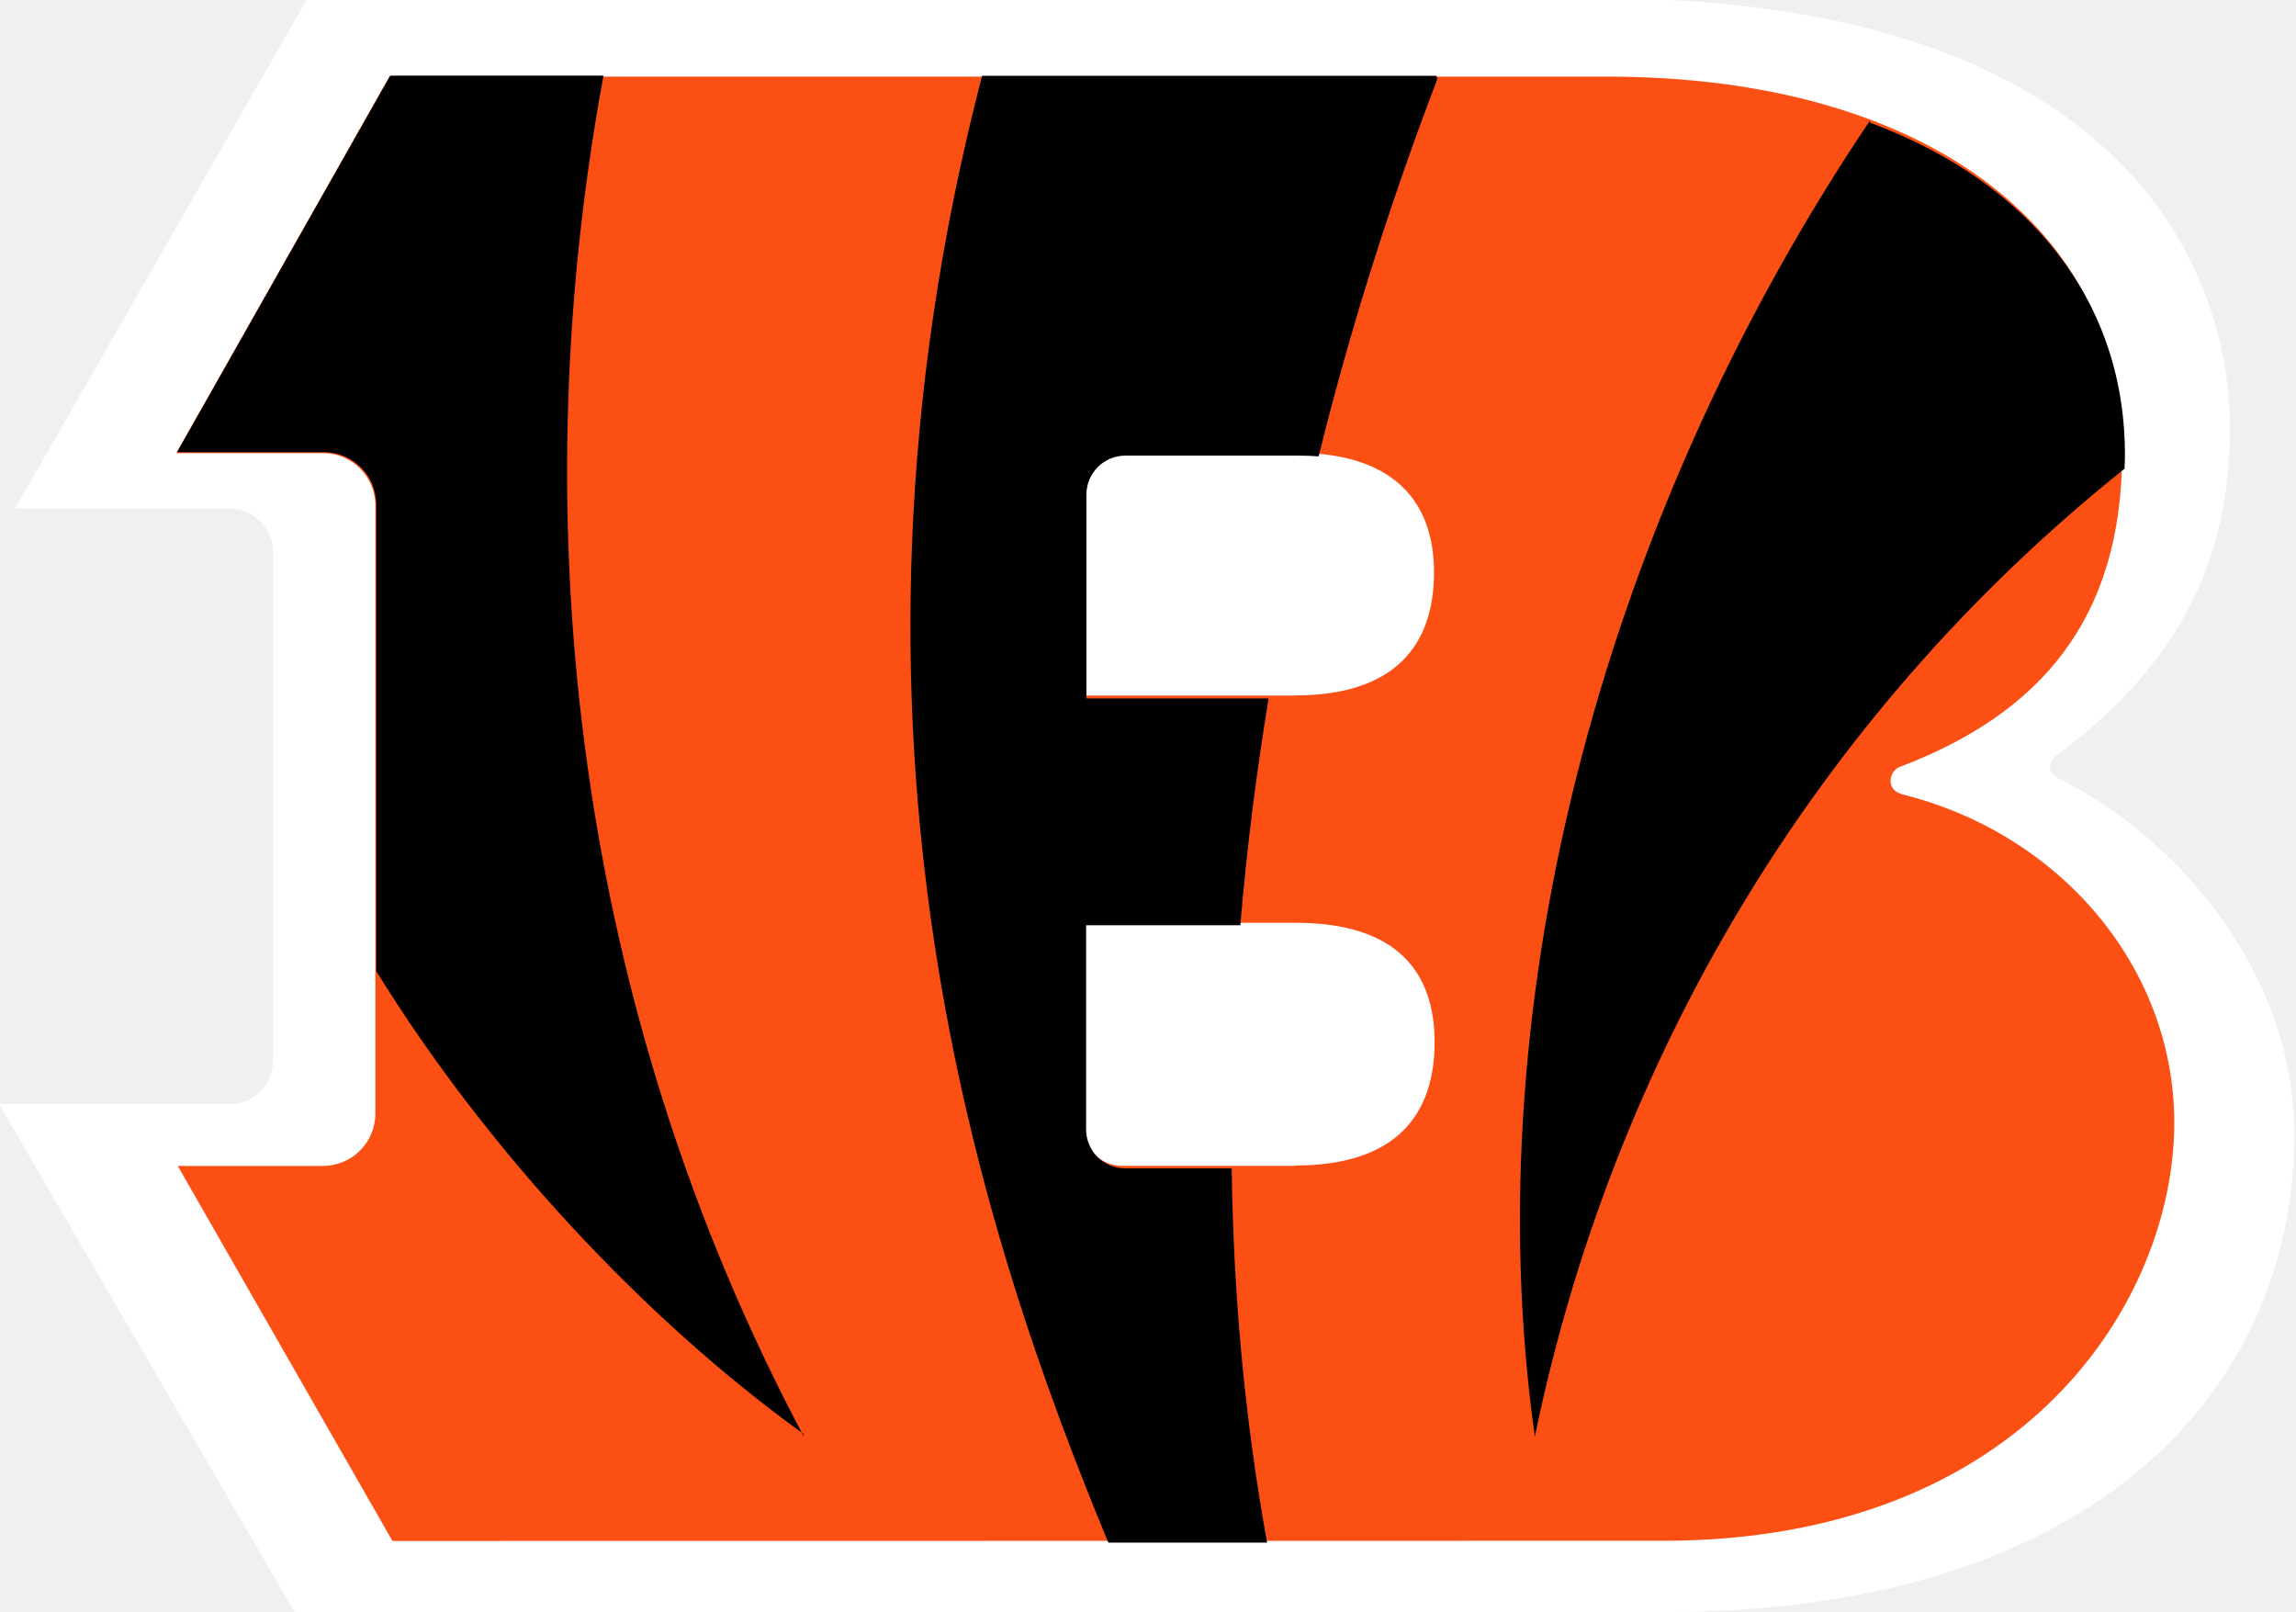
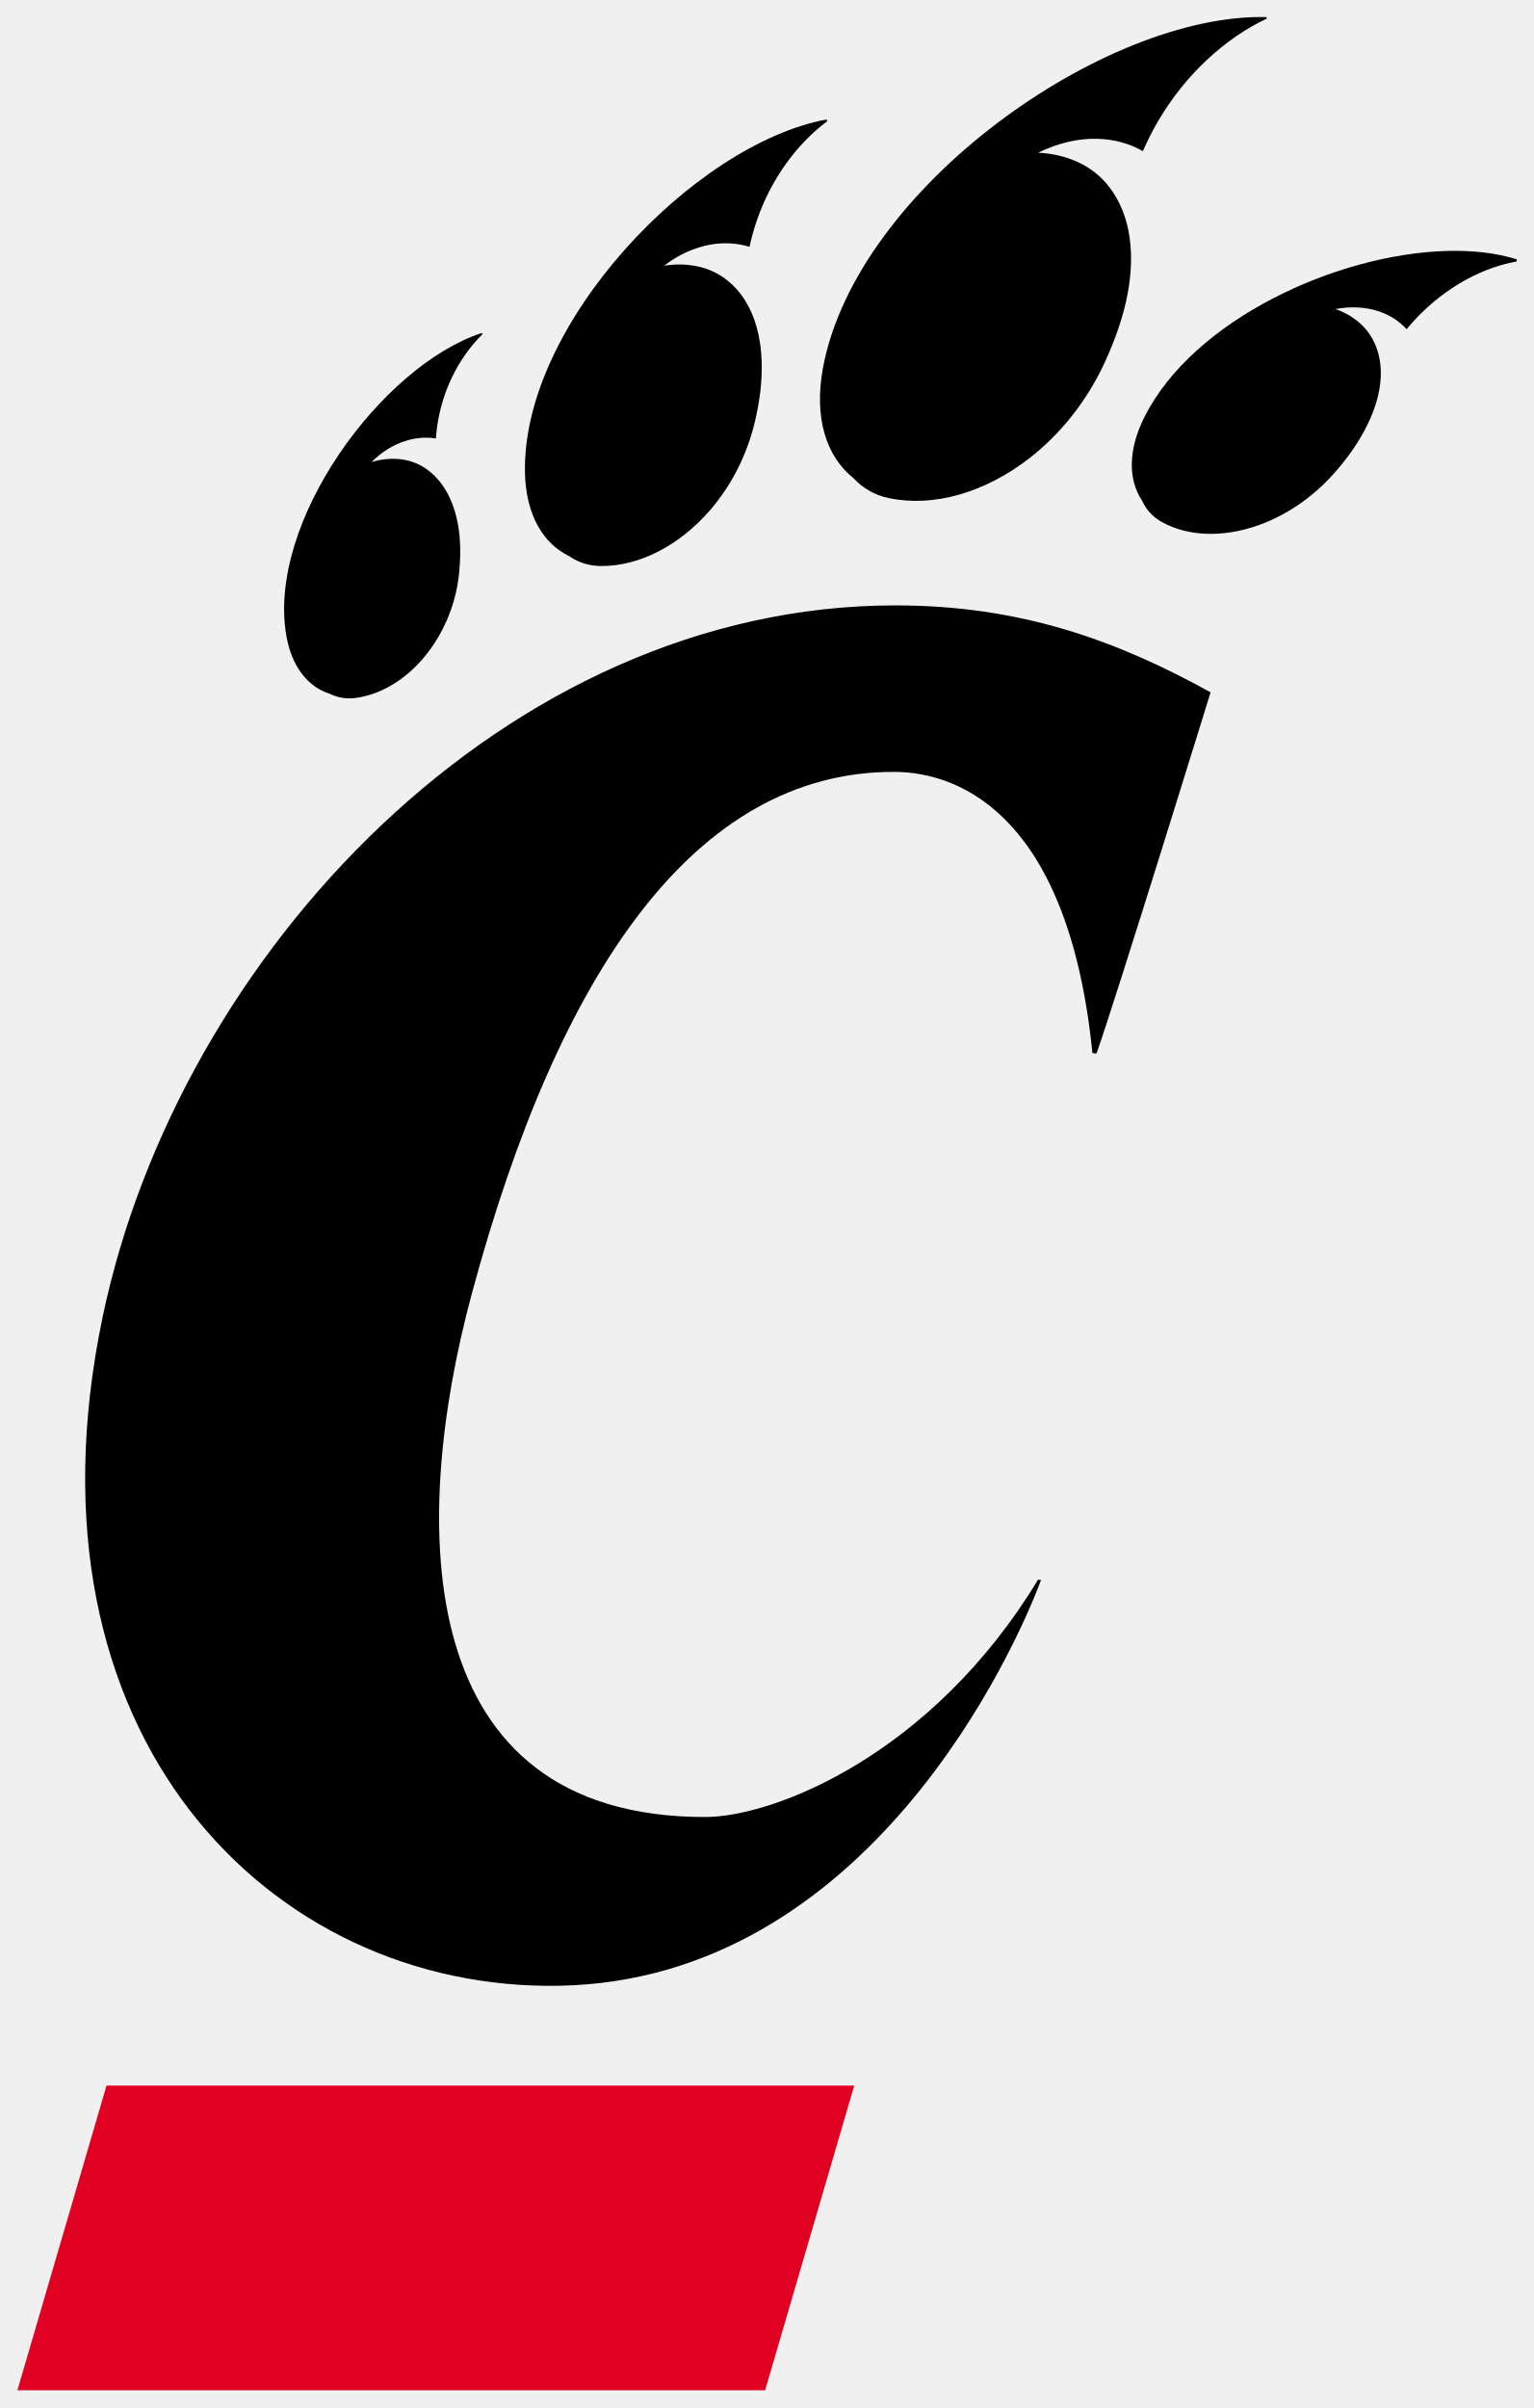
- <svg xmlns="http://www.w3.org/2000/svg" xml:space="preserve" height="266" viewBox="0 0 378.82 266.451" width="379" version="1.1">
-   <g transform="matrix(1.25 0 0 -1.25 -190 625)">
-     <g style="">
-       <path d="m424 397c-1.6 0.812-1.4 2.26-0.248 3.12 13.6 10.1 22.9 23.1 22.9 43.1 0 23.7-17 57-83.3 57h-171l-38.7-67.5h28.4c3.18 0 5.74-2.56 5.74-5.73v-67.3c0-3.17-2.56-5.73-5.74-5.73h-30.5l39.1-67.2 181 0.021c58.3 0 83.5 30.4 83.5 63.1 0 21.6-15.4 39.2-31 47.1" fill="#fff" />
-       <path d="m323 408h-28.1v27c0.026 2.83 2.32 5.12 5.16 5.12h22.9c13.5 0 18.4-6.86 18.4-15.8 0-9.5-5-16.3-18.4-16.3zm0-62.2h-22.9c-2.85 0-5.16 2.31-5.16 5.15v27h28.1c13.5 0 18.4-6.59 18.4-15.8 0-9.48-5-16.3-18.4-16.3zm80.2 49.2c-2.06 0.485-1.72 3.01-0.216 3.57 18.5 7.02 29.4 19.5 29.4 41.5 0.258 29.5-25.8 49.8-68.2 49.8h-161l-28.2-49.8h19.4c3.84 0 6.94-3.1 6.94-6.94v-80.4c0-3.84-3.1-6.94-6.94-6.94h-19.2l28.4-49.6 168 0.021c48 0 67.7 31.9 67.7 55.3 0 20.6-15.2 38.4-36.3 43.5" fill="#fb4f14" />
-       <path d="m258 310c-29.8 56-37.6 120-26.5 180h-28.2l-28.2-49.8h19.4c3.84 0 6.94-3.1 6.94-6.94v-61.7c14.5-23.5 35.4-46 56.5-61.2zm141 174c-34.1-50.6-52.6-115-44.3-174 10.2 49.4 36.7 95 78 128 0.011 0.491 0.053 0.966 0.053 1.47 0.174 20.3-12.2 36.3-33.7 44.3zm-57.2 5.54c-5.35-14-11-30.9-15.7-49.9-0.844 0.063-1.74 0.1-2.66 0.1h-22.9c-2.84 0-5.13-2.28-5.16-5.12v-27h24.1c-1.59-9.69-2.88-19.7-3.74-30h-20.4v-27c0-2.85 2.31-5.15 5.16-5.15h14.1c0.211-16.2 1.65-32.8 4.68-49.5h-21c-16.5 39.9-39.3 107-16.7 194h60.1" />
+ <svg xmlns="http://www.w3.org/2000/svg" xml:space="preserve" height="139.27" viewBox="0 0 88.73 139.267" width="88.73" version="1.1">
+   <g transform="matrix(1.25 0 0 -1.25 -350 358.82)">
+     <g transform="translate(.81028 .81028)">
+       <path d="m314.6 175.65h-34.605l4.125 14.1h34.605l-4.125-14.1z" fill="#e00122" />
+       <path d="m72.254 0.004c-9.328-0.233-23.714 9.871-25.656 20.281-0.544 2.942 0.213 5.15 1.762 6.383 0.53 0.574 1.209 0.981 2.043 1.156 2.604 0.55 5.585-0.328 8.129-2.301 1.739-1.35 3.267-3.204 4.322-5.455 0.699-1.498 1.155-2.876 1.379-4.129 0.32-1.759 0.212-3.261-0.205-4.473-0.249-0.714-0.598-1.325-1.029-1.83-0.427-0.5-0.941-0.892-1.51-1.176-0.761-0.374-1.578-0.571-2.443-0.611 1.121-0.552 2.313-0.845 3.477-0.803 0.943 0.031 1.798 0.275 2.535 0.688 0.01 0.009 0.03 0.017 0.045 0.025 0.266-0.61 0.562-1.194 0.891-1.758 1.57-2.659 3.833-4.758 6.279-5.91l-0.019-0.087zm-25.443 5.92c-7.679 1.421-17.664 11.858-17.453 20.459 0.058 2.442 1.07 4.073 2.545 4.793 0.537 0.369 1.161 0.578 1.871 0.578 2.229 0.003 4.52-1.201 6.264-3.201 1.189-1.365 2.123-3.1 2.602-5.074 0.319-1.31 0.441-2.483 0.412-3.519-0.044-1.455-0.386-2.633-0.939-3.533-0.323-0.525-0.72-0.952-1.164-1.283-0.44-0.324-0.926-0.554-1.44-0.682-0.688-0.172-1.395-0.192-2.102-0.078 0.821-0.629 1.741-1.057 2.707-1.225 0.776-0.131 1.515-0.083 2.195 0.123 0.014 0.004 0.026 0.007 0.037 0.014 0.113-0.531 0.258-1.044 0.432-1.551 0.812-2.355 2.285-4.389 4.066-5.719l-0.033-0.102zm35.891 7.606c-6.39 0.168-14.674 3.98-17.498 9.586-0.995 1.964-0.934 3.677-0.146 4.857 0.237 0.517 0.612 0.94 1.137 1.232 1.65 0.92 3.865 0.903 5.996 0.037 1.461-0.598 2.888-1.594 4.074-2.965 0.795-0.912 1.382-1.793 1.795-2.631 0.594-1.174 0.832-2.254 0.807-3.191-0.019-0.552-0.13-1.058-0.32-1.502-0.185-0.438-0.447-0.823-0.775-1.137-0.434-0.42-0.953-0.725-1.525-0.926 0.884-0.163 1.739-0.125 2.525 0.139 0.631 0.211 1.154 0.561 1.562 1 0.014 0.013 0.027 0.019 0.027 0.025 0.311-0.372 0.632-0.723 0.979-1.051 1.587-1.525 3.519-2.53 5.383-2.863l0.01-0.123c-1.183-0.372-2.555-0.527-4.029-0.488zm-55.846 4.746c-5.814 1.911-12.421 10.943-11.309 17.48 0.315 1.856 1.28 2.993 2.508 3.383 0.458 0.225 0.967 0.317 1.52 0.242 1.735-0.237 3.381-1.399 4.514-3.113 0.777-1.169 1.312-2.594 1.463-4.15 0.1-1.036 0.072-1.944-0.064-2.734-0.195-1.101-0.595-1.965-1.121-2.59-0.31-0.369-0.665-0.653-1.043-0.859-0.38-0.198-0.785-0.322-1.199-0.363-0.551-0.056-1.105 0.005-1.643 0.168 0.571-0.57 1.238-0.996 1.973-1.225 0.585-0.186 1.166-0.225 1.715-0.145 0.013 0.005 0.025 0.005 0.035 0.006 0.028-0.414 0.081-0.825 0.162-1.23 0.372-1.886 1.297-3.595 2.539-4.805l-0.049-0.064zm23.925 15.754c-22.492 0-41.454 20.141-45.855 41.148-5.075 24.229 9.718 39.001 26.426 38.687 17.886-0.341 26.387-19.518 27.859-23.463l-0.17-0.026c-6.134 10.129-15.271 13.73-19.271 13.73-16.962 0-17.114-16.83-13.484-30.285 5.016-18.604 12.9-30.162 24.4-30.162 4.165 0 10.163 2.946 11.498 16.262l0.236 0.027c1.103-3.094 6.6-20.891 6.6-20.891-5.457-3.016-11.013-5.027-18.238-5.027z" transform="matrix(.8 0 0 -.8 280 285.46)" />
    </g>
  </g>
</svg>
